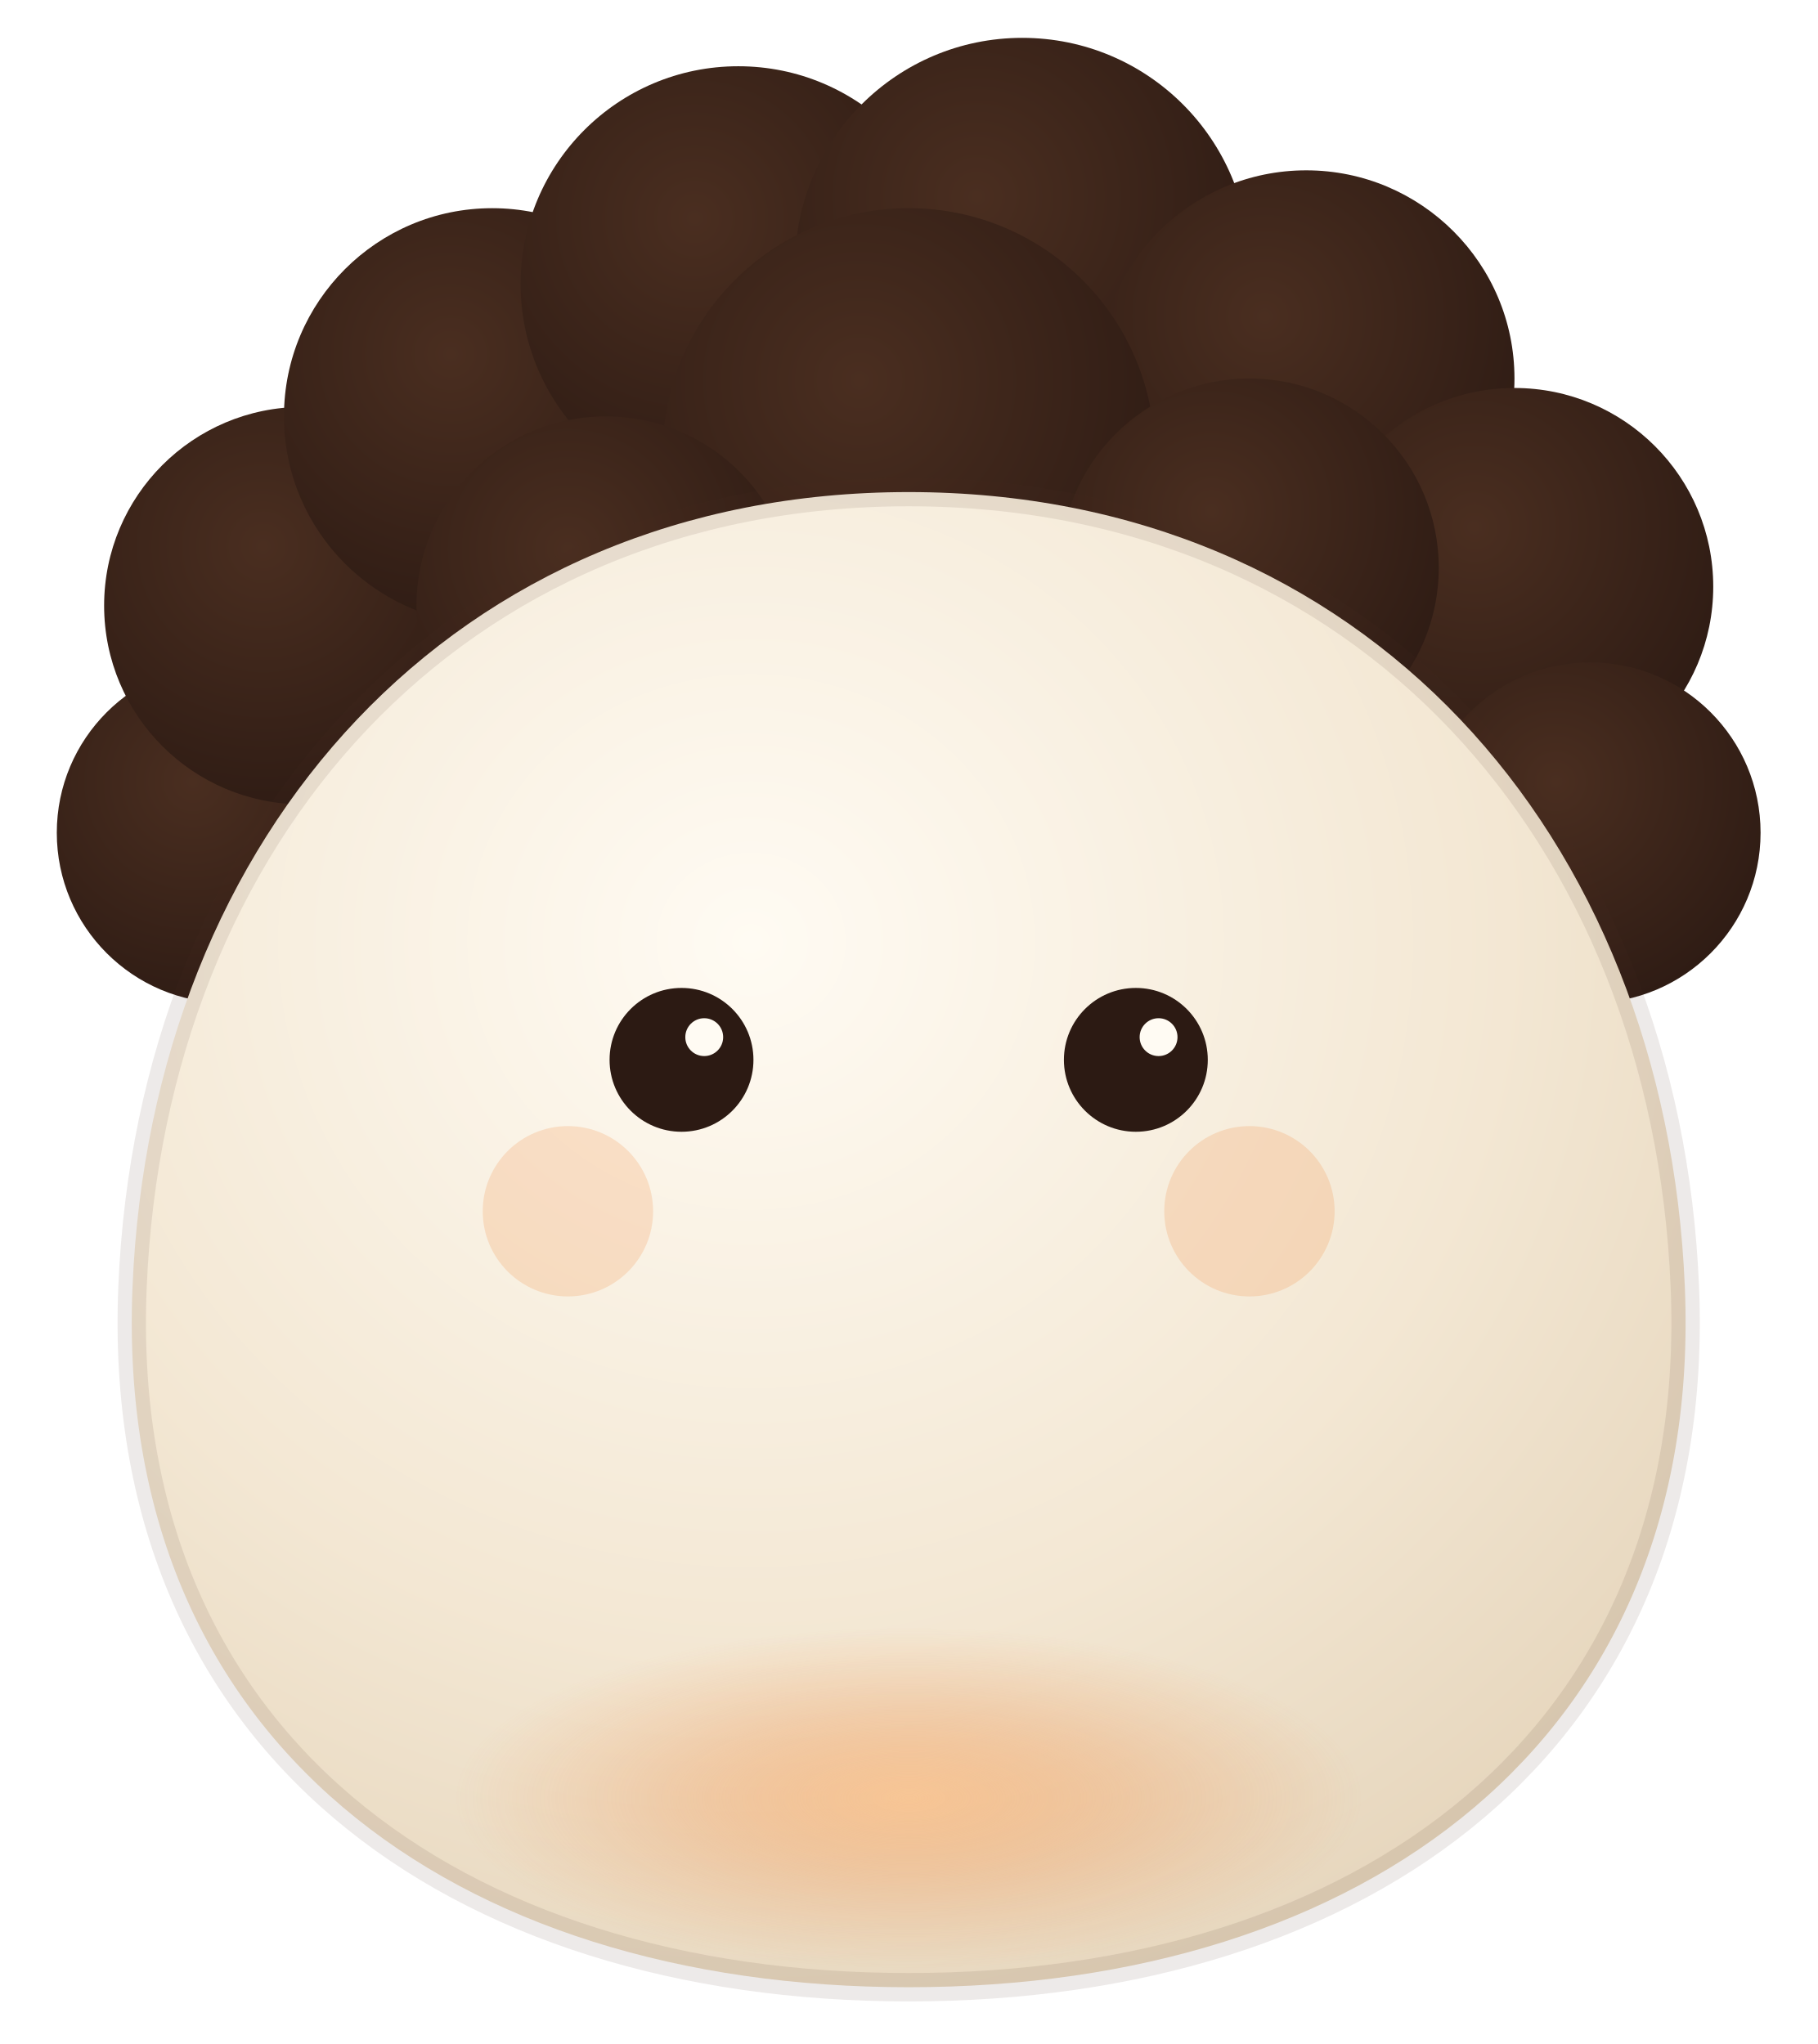
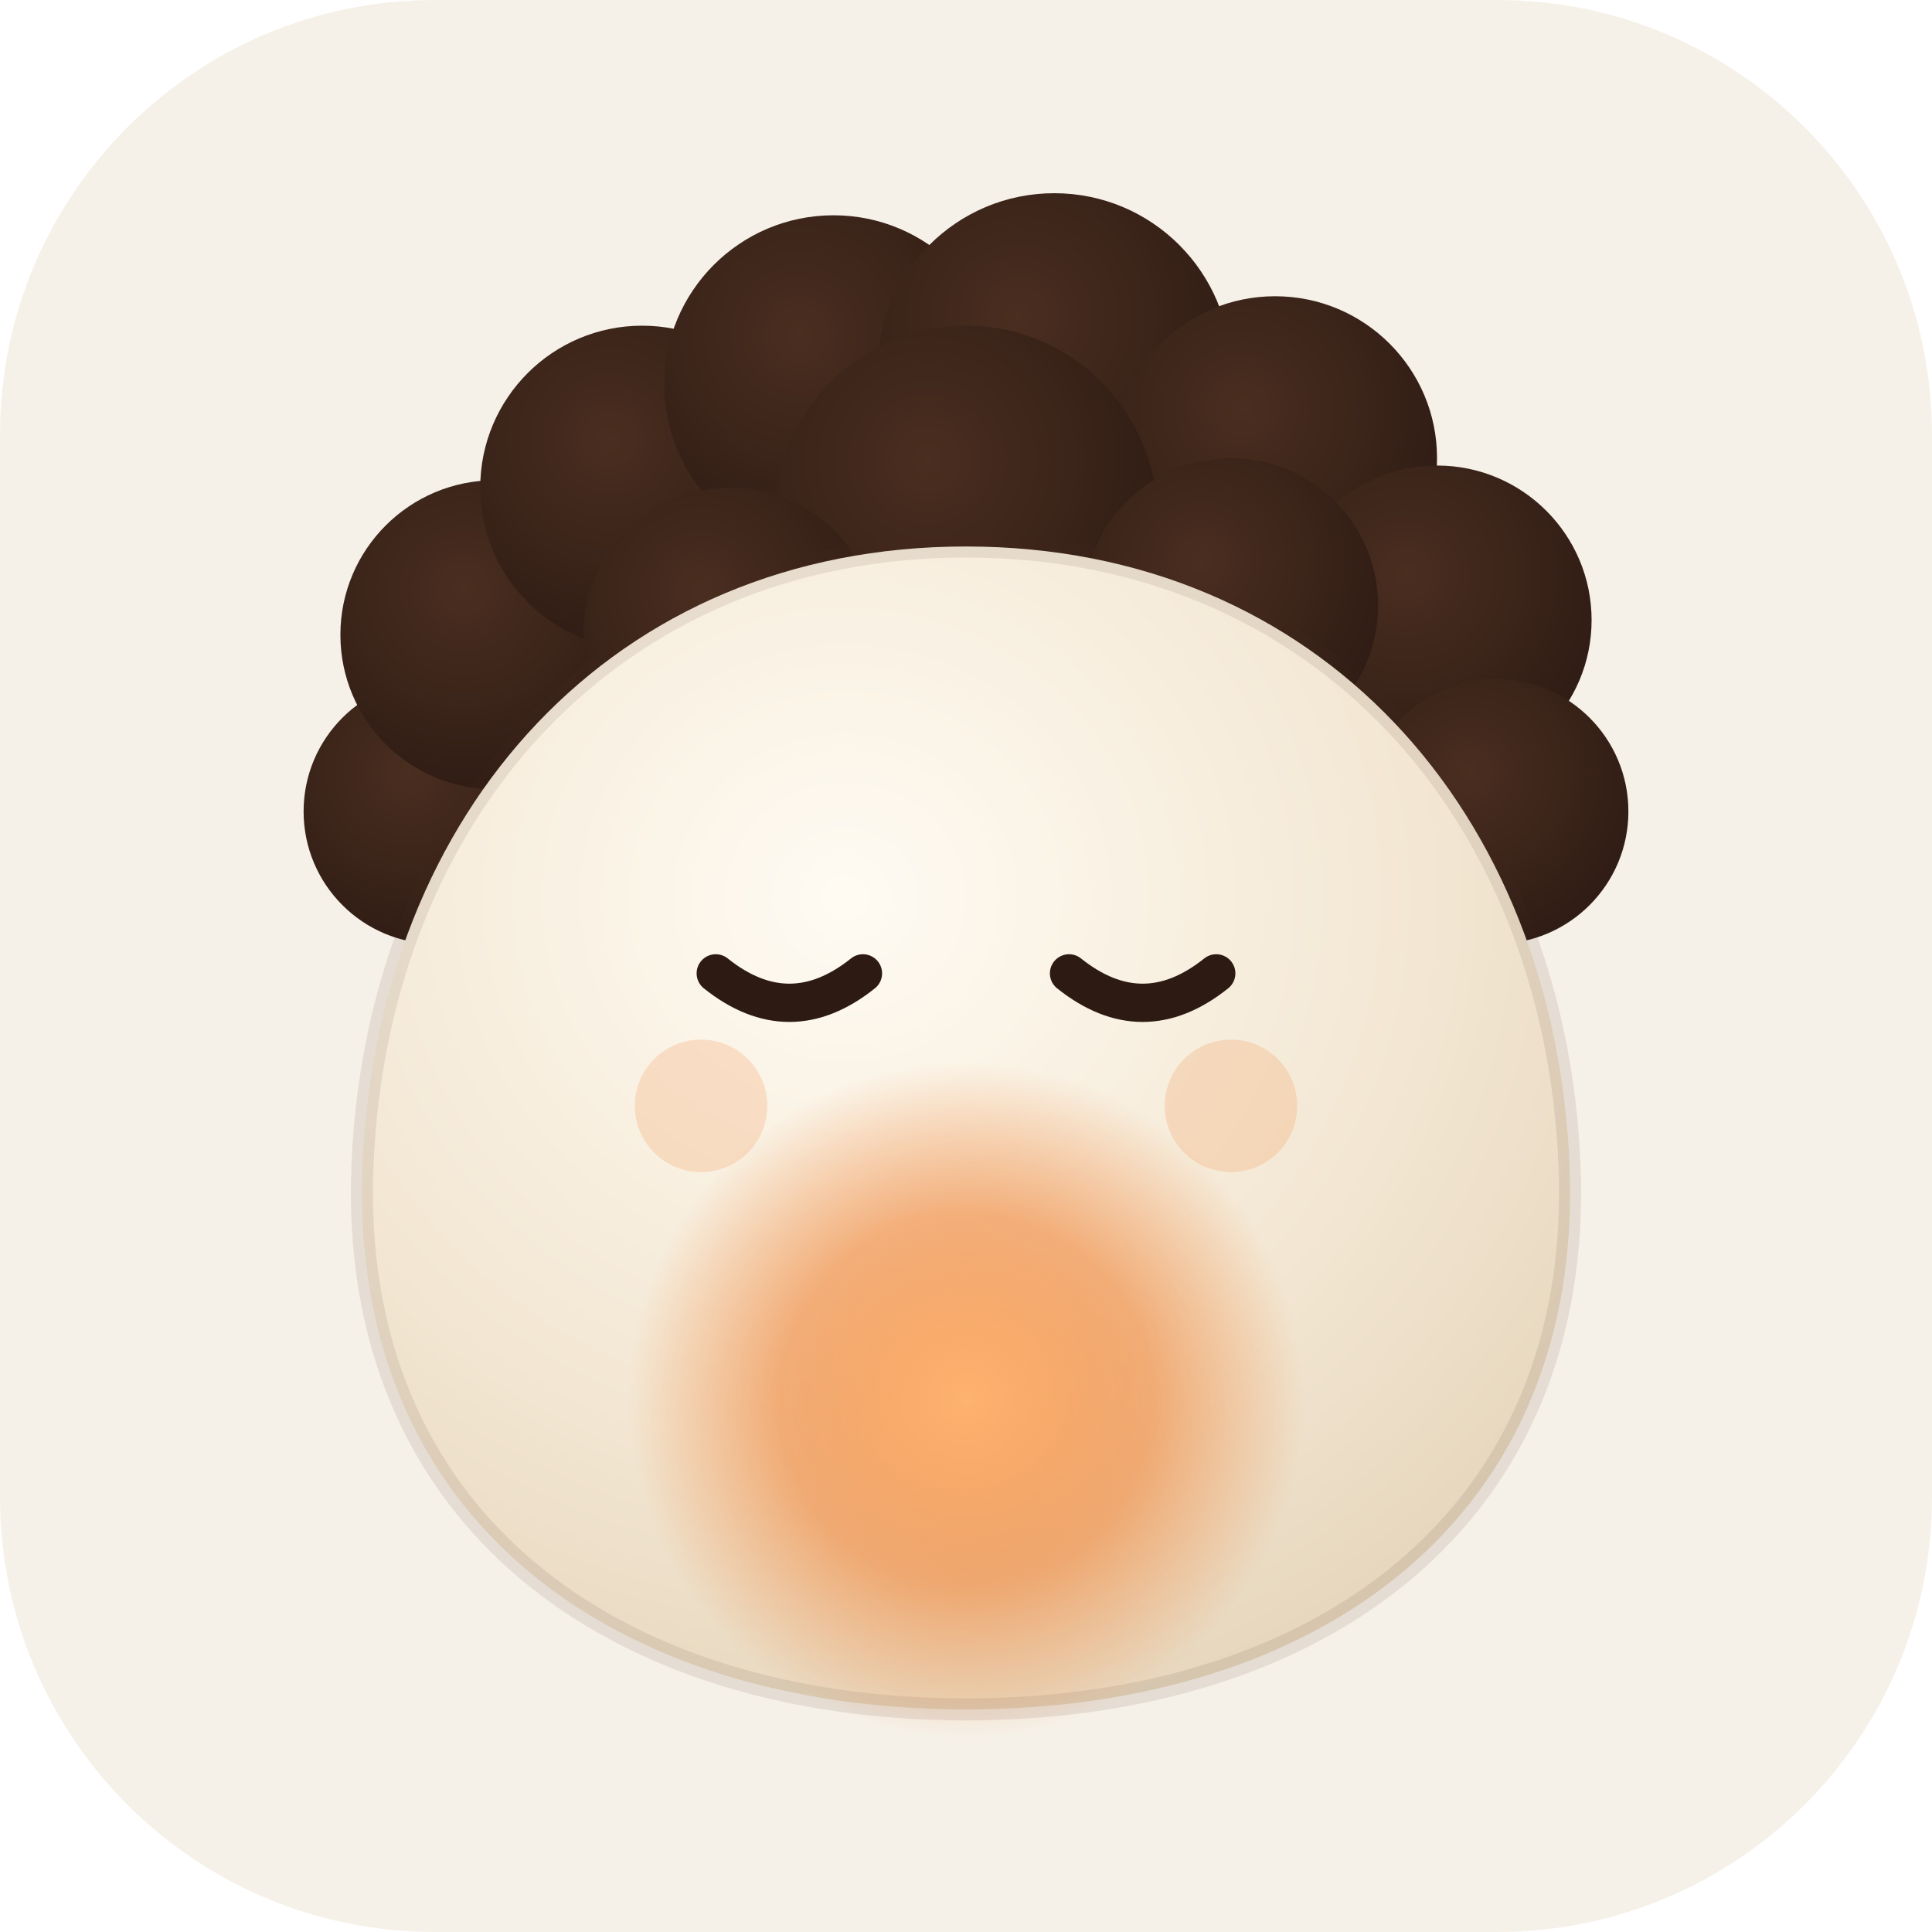
- <svg xmlns="http://www.w3.org/2000/svg" viewBox="12 8 96 108">
-   <defs>
-     <radialGradient id="g1b" cx="40%" cy="30%" r="80%">
-       <stop offset="0" stop-color="#FFFBF3" />
-       <stop offset=".6" stop-color="#F3E7D3" />
-       <stop offset="1" stop-color="#E4D3B9" />
-     </radialGradient>
-     <radialGradient id="g1c" cx="50%" cy="50%" r="50%">
-       <stop offset="0" stop-color="#FFB06A" stop-opacity=".55" />
-       <stop offset=".6" stop-color="#EF7A27" stop-opacity=".18" />
-       <stop offset="1" stop-color="#EF7A27" stop-opacity="0" />
-     </radialGradient>
-     <radialGradient id="g1h" cx="40%" cy="35%" r="75%">
-       <stop offset="0" stop-color="#4A2E20" />
-       <stop offset="1" stop-color="#2C1A13" />
-     </radialGradient>
-   </defs>
-   <g class="gogo-body">
-     <g fill="url(#g1h)" stroke="none" stroke-width="1.6">
-       <circle cx="24" cy="52" r="9" />
-       <circle cx="28" cy="40" r="10.5" />
-       <circle cx="38" cy="30" r="11" />
-       <circle cx="51" cy="23" r="11.5" />
-       <circle cx="66" cy="22" r="12" />
-       <circle cx="81" cy="28" r="11" />
-       <circle cx="92" cy="39" r="10.5" />
-       <circle cx="96" cy="52" r="9" />
-       <circle cx="60" cy="32" r="13" />
-       <circle cx="44" cy="40" r="10" />
-       <circle cx="78" cy="38" r="10" />
-     </g>
-     <path d="M60 34 C84 34 100 52 101 76 C102 100 84 113 60 113 C36 113 18 100 19 76 C20 52 36 34 60 34Z" fill="url(#g1b)" stroke="rgba(70,45,30,.10)" stroke-width="1.5" />
-     <ellipse cx="60" cy="103" rx="24" ry="9" fill="url(#g1c)" />
-     <circle cx="42" cy="72" r="4.5" fill="#EF7A27" fill-opacity=".18" />
-     <circle cx="78" cy="72" r="4.5" fill="#EF7A27" fill-opacity=".18" />
-     <g class="gogo-eyes">
-       <g class="gogo-pupils">
-         <circle cx="48" cy="64" r="3.8" fill="#2C1A13" />
-         <circle cx="72" cy="64" r="3.8" fill="#2C1A13" />
-         <circle cx="49.2" cy="62.8" r="1" fill="#FFFBF3" />
-         <circle cx="73.2" cy="62.8" r="1" fill="#FFFBF3" />
+ <svg xmlns="http://www.w3.org/2000/svg" viewBox="0 0 96 96" width="96" height="96" role="img" aria-label="Gogo">
+   <rect width="96" height="96" rx="21.60" fill="#F6F1E8" />
+   <g transform="translate(4.114 2.286) scale(0.73143)">
+     <defs>
+       <radialGradient id="gogo-body" cx="40%" cy="30%" r="80%">
+         <stop offset="0" stop-color="#FFFBF3" />
+         <stop offset=".6" stop-color="#F3E7D3" />
+         <stop offset="1" stop-color="#E4D3B9" />
+       </radialGradient>
+       <radialGradient id="gogo-core" cx="50%" cy="50%" r="50%">
+         <stop offset="0" stop-color="#FFB06A" stop-opacity=".95" />
+         <stop offset=".55" stop-color="#EF7A27" stop-opacity=".55" />
+         <stop offset="1" stop-color="#EF7A27" stop-opacity="0" />
+       </radialGradient>
+       <radialGradient id="gogo-hair" cx="40%" cy="35%" r="75%">
+         <stop offset="0" stop-color="#4A2E20" />
+         <stop offset="1" stop-color="#2C1A13" />
+       </radialGradient>
+     </defs>
+     <g>
+       <g fill="url(#gogo-hair)" stroke="none" stroke-width="1.6">
+         <circle cx="24" cy="52" r="9" />
+         <circle cx="28" cy="40" r="10.5" />
+         <circle cx="38" cy="30" r="11" />
+         <circle cx="51" cy="23" r="11.5" />
+         <circle cx="66" cy="22" r="12" />
+         <circle cx="81" cy="28" r="11" />
+         <circle cx="92" cy="39" r="10.5" />
+         <circle cx="96" cy="52" r="9" />
+         <circle cx="60" cy="32" r="13" />
+         <circle cx="44" cy="40" r="10" />
+         <circle cx="78" cy="38" r="10" />
      </g>
+       <path d="M60 34 C84 34 100 52 101 76 C102 100 84 113 60 113 C36 113 18 100 19 76 C20 52 36 34 60 34Z" fill="url(#gogo-body)" stroke="rgba(70,45,30,.10)" stroke-width="1.5" />
+       <circle cx="60" cy="92" r="23" fill="url(#gogo-core)" />
+       <circle cx="42" cy="72" r="4.5" fill="#EF7A27" fill-opacity=".18" />
+       <circle cx="78" cy="72" r="4.5" fill="#EF7A27" fill-opacity=".18" />
+       <path d="M43 63 q5 4 10 0 M67 63 q5 4 10 0" fill="none" stroke="#2C1A13" stroke-width="2.6" stroke-linecap="round" />
    </g>
  </g>
</svg>
